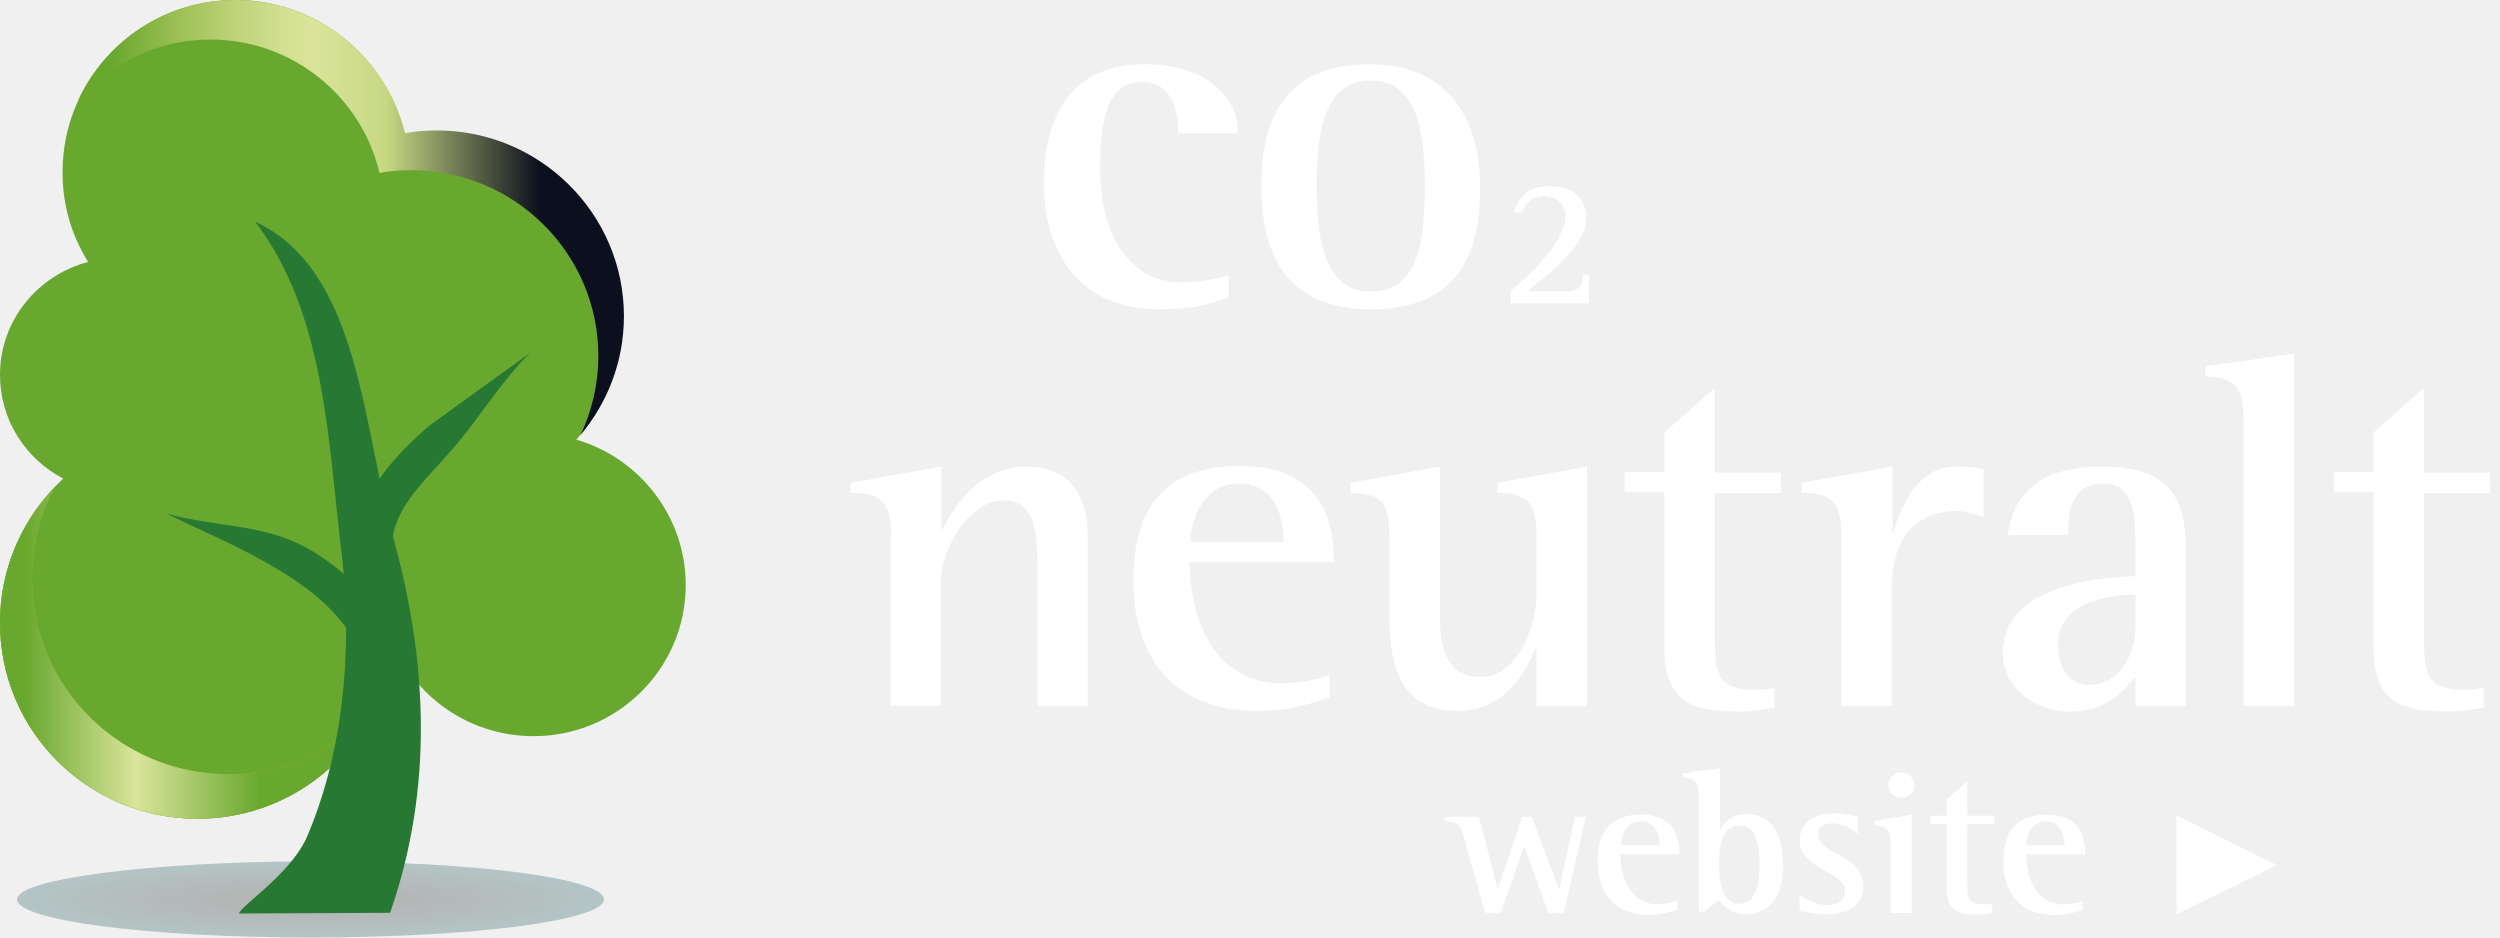
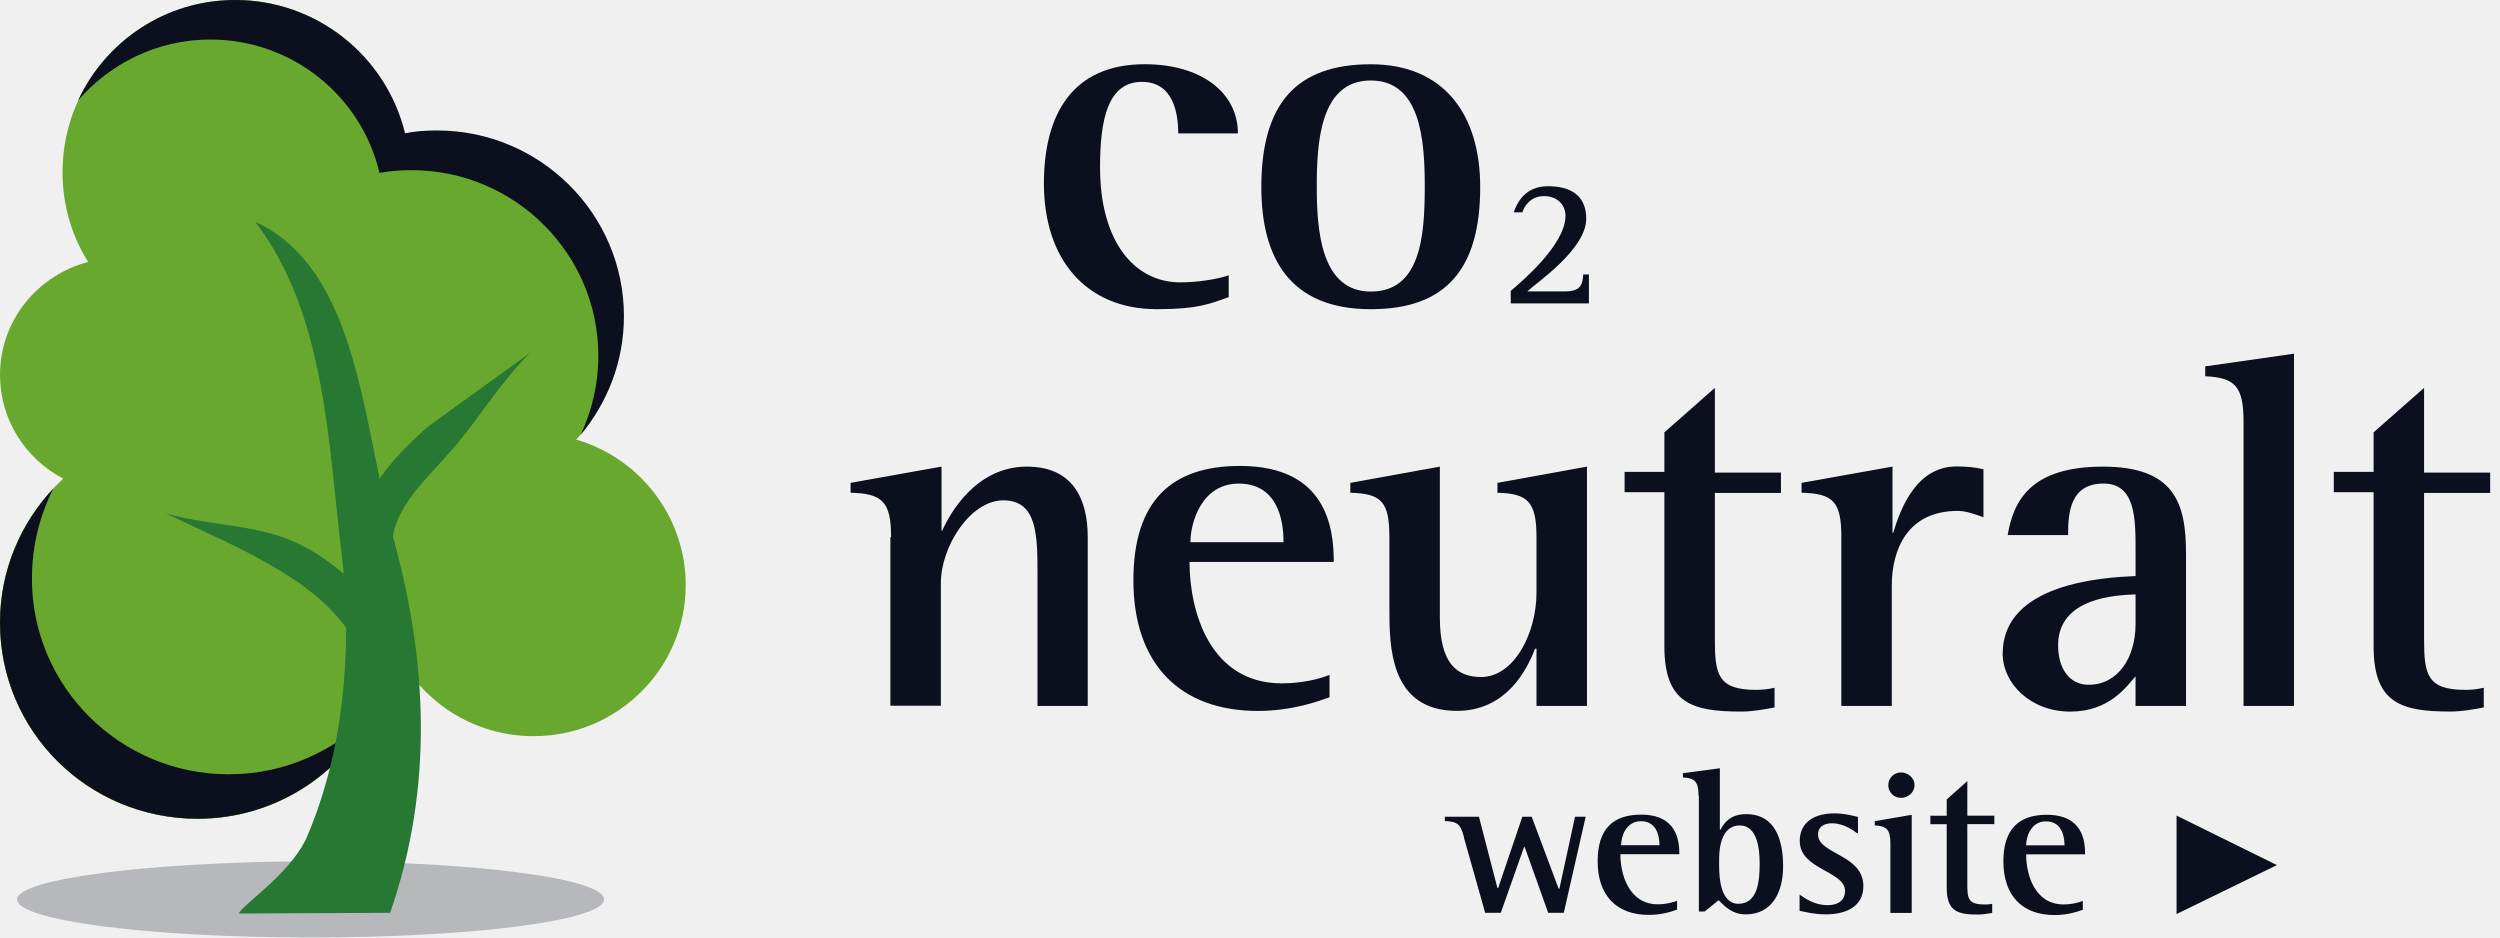
<svg xmlns="http://www.w3.org/2000/svg" xmlns:xlink="http://www.w3.org/1999/xlink" viewBox="0 0 160 60" fill="none">
-   <path d="M78.633 19.02c-1.182.407-1.9.768-4.593.768-4.548 0-7.23-3.208-7.23-8.042 0-4.428 1.82-7.636 6.458-7.636 3.593 0 5.958 1.807 5.958 4.428h-3.82c0-1.3-.318-3.298-2.32-3.298-2.183 0-2.683 2.395-2.683 5.467 0 4.744 2.183 7.364 5.14 7.364 1 0 2.32-.18 3.093-.452v1.4zm2.092-7.047c0-5.376 2.274-7.86 7.004-7.86 4.684 0 7.004 3.208 7.004 7.86 0 5.24-2.183 7.816-7.004 7.816-5.23 0-7.004-3.343-7.004-7.816zm7.004 6.687c3.183 0 3.456-3.524 3.456-6.732 0-2.982-.273-6.777-3.456-6.777-3.23 0-3.456 3.93-3.456 6.777 0 2.7.227 6.732 3.456 6.732zm8.96-.045c.637-.542 3.502-2.937 3.502-4.8 0-.768-.592-1.265-1.365-1.265-.9 0-1.273.678-1.4 1.04h-.546c.182-.542.682-1.672 2.183-1.672 1.455 0 2.456.587 2.456 2.078 0 1.943-3.138 4.066-3.775 4.654h2.4c1.046 0 1.137-.452 1.183-1.084h.363v1.852h-5.002v-.813zM57.03 34.382c0-2.26-.546-2.8-2.592-2.846v-.633l5.82-1.04v4.1h.045c.5-1.13 2.183-4.1 5.412-4.1 2.956 0 3.9 2.078 3.9 4.518v10.8H66.4v-8.358c0-2.53 0-4.8-2.183-4.8-2.138 0-4.002 2.982-4.002 5.286v7.86h-3.23V34.382h.045zM85.045 44.64c-.637.226-2.32.86-4.548.86-4.957 0-7.96-2.982-7.96-8.36 0-5.105 2.456-7.32 6.822-7.32 5.548 0 6.003 3.976 6.003 6.145H76.13c0 3.208 1.32 7.77 5.912 7.77 1.364 0 2.5-.316 3.047-.542v1.446h-.046zm-2.9-9.94c0-.723-.046-3.75-2.865-3.75-2.4 0-3.093 2.53-3.093 3.75h5.958zm16.145 6.82h-.046c-.546 1.4-1.865 3.976-5.003 3.976-4.32 0-4.32-4.202-4.32-6.55v-4.563c0-2.26-.5-2.8-2.5-2.846v-.633l5.73-1.04v9.67c0 2.937 1.1 3.795 2.638 3.795 2.092 0 3.547-2.756 3.547-5.422v-3.524c0-2.26-.546-2.8-2.5-2.846v-.633l5.73-1.04V45.18h-3.23v-3.66h-.046zm15.326 3.75c-.728.136-1.455.27-2.183.27-3.093 0-4.912-.497-4.912-4.157V31.5h-2.547v-1.3h2.547v-2.53l3.23-2.846v5.422h4.23v1.3h-4.23v9.352c0 2.26.182 3.253 2.638 3.253.4 0 .82-.045 1.182-.136v1.265h.046zm4.23-10.888c0-2.26-.5-2.8-2.546-2.846v-.633l5.82-1.04V34.1h.045c.455-1.5 1.456-4.247 4.048-4.247.6 0 1.182.045 1.728.18v3.072c-.5-.18-1.1-.407-1.637-.407-3.275 0-4.23 2.53-4.23 4.8v7.68h-3.23V34.382zm18.83 8.9c-.592.678-1.683 2.26-4.184 2.26-2.547 0-4.32-1.807-4.32-3.705 0-4.518 6.458-4.88 8.505-4.97V35.24c0-2.033 0-4.292-2.047-4.292-2.137 0-2.274 1.852-2.274 3.298h-3.865c.363-2.123 1.4-4.382 6.094-4.382 4.593 0 5.32 2.35 5.32 5.557v9.76h-3.23v-1.898zm0-5.24c-1.183.045-4.957.18-4.957 3.253 0 1.5.727 2.53 1.955 2.53 1.865 0 3.002-1.717 3.002-3.886v-1.898zm6.912-11.025c0-2.304-.545-2.846-2.455-2.937v-.632l5.684-.813V45.18h-3.23V27.018zm15.418 18.252c-.728.136-1.456.27-2.183.27-3.093 0-4.912-.497-4.912-4.157V31.5h-2.547v-1.3h2.547v-2.53l3.23-2.846v5.422h4.23v1.3h-4.23v9.352c0 2.26.182 3.253 2.638 3.253a4.99 4.99 0 0 0 1.182-.136v1.265h.046zm-65.308 8.314c-.227-.813-.364-.994-1.228-1.04v-.27h2.183l1.183 4.563h.046l1.546-4.563h.6l1.728 4.608h.045l1-4.608h.682l-1.4 6.145h-1l-1.5-4.202h-.046L96.05 58.42h-1l-1.364-4.834zm13.69 4.61c-.273.1-.955.36-1.864.36-2.047 0-3.275-1.22-3.275-3.434 0-2.078 1-2.982 2.774-2.982 2.274 0 2.456 1.627 2.456 2.53h-3.775c0 1.3.546 3.208 2.4 3.208.546 0 1-.136 1.228-.226v.542h.045zm-1.182-4.1c0-.316-.046-1.536-1.183-1.536-1 0-1.273 1.04-1.273 1.536h2.456zm2.5-3.163c0-.904-.228-1.13-1-1.175v-.27l2.365-.316v3.93h.046c.227-.452.636-.994 1.637-.994 1.9 0 2.365 1.717 2.365 3.343s-.682 3.072-2.4 3.072c-.9 0-1.4-.587-1.728-.904l-.9.723h-.364v-7.4zm1.32 4.563c0 .678.1 2.35 1.228 2.35 1.273 0 1.364-1.536 1.364-2.575 0-.904-.136-2.44-1.273-2.44s-1.32 1.355-1.32 2.123v.542zm8.822-2.17c-.182-.136-.82-.633-1.592-.633-.4 0-.9.136-.9.723 0 1.265 2.9 1.265 2.9 3.298 0 1.3-1.092 1.807-2.4 1.807-.82 0-1.4-.18-1.683-.226v-1.04c.364.27 1 .678 1.774.678.818 0 1.136-.407 1.136-.904 0-1.3-2.9-1.355-2.9-3.208 0-.95.637-1.762 2.228-1.762.682 0 1.274.18 1.5.226v1.04h-.045zm2.137.677c0-.904-.227-1.13-1-1.175v-.27l2.365-.407v6.28h-1.365V54zm-.136-3.75c0-.452.364-.813.818-.813s.864.36.864.813-.4.813-.864.813a.81.81 0 0 1-.818-.813zm6.64 8.18c-.273.045-.6.1-.9.1-1.273 0-2-.18-2-1.717v-4.066h-1.046v-.542h1.046v-1.04l1.32-1.175v2.214h1.728v.542h-1.728v3.84c0 .904.046 1.3 1.092 1.3.136 0 .318 0 .5-.045v.587zm5.867-.227c-.273.1-.955.36-1.865.36-2.046 0-3.274-1.22-3.274-3.434 0-2.078 1-2.982 2.774-2.982 2.274 0 2.456 1.627 2.456 2.53h-3.775c0 1.3.546 3.208 2.4 3.208a3.46 3.46 0 0 0 1.228-.226v.542h.046zm-1.228-4.1c0-.316-.046-1.536-1.183-1.536-1 0-1.273 1.04-1.273 1.536h2.456zm7.184-1.9l6.413 3.163L139.3 58.5v-6.325z" fill="#fff" />
-   <path opacity=".25" d="M1.09 57.56c0 1.355 8.414 2.44 18.783 2.44s18.783-1.084 18.783-2.44-8.414-2.44-18.783-2.44c-10.37.045-18.783 1.13-18.783 2.44z" fill="url(#A)" />
+   <path d="M78.633 19.02c-1.182.407-1.9.768-4.593.768-4.548 0-7.23-3.208-7.23-8.042 0-4.428 1.82-7.636 6.458-7.636 3.593 0 5.958 1.807 5.958 4.428h-3.82c0-1.3-.318-3.298-2.32-3.298-2.183 0-2.683 2.395-2.683 5.467 0 4.744 2.183 7.364 5.14 7.364 1 0 2.32-.18 3.093-.452v1.4zm2.092-7.047c0-5.376 2.274-7.86 7.004-7.86 4.684 0 7.004 3.208 7.004 7.86 0 5.24-2.183 7.816-7.004 7.816-5.23 0-7.004-3.343-7.004-7.816zm7.004 6.687c3.183 0 3.456-3.524 3.456-6.732 0-2.982-.273-6.777-3.456-6.777-3.23 0-3.456 3.93-3.456 6.777 0 2.7.227 6.732 3.456 6.732zm8.96-.045c.637-.542 3.502-2.937 3.502-4.8 0-.768-.592-1.265-1.365-1.265-.9 0-1.273.678-1.4 1.04h-.546c.182-.542.682-1.672 2.183-1.672 1.455 0 2.456.587 2.456 2.078 0 1.943-3.138 4.066-3.775 4.654h2.4c1.046 0 1.137-.452 1.183-1.084h.363v1.852h-5.002v-.813zM57.03 34.382c0-2.26-.546-2.8-2.592-2.846v-.633l5.82-1.04v4.1h.045c.5-1.13 2.183-4.1 5.412-4.1 2.956 0 3.9 2.078 3.9 4.518v10.8H66.4v-8.358c0-2.53 0-4.8-2.183-4.8-2.138 0-4.002 2.982-4.002 5.286v7.86h-3.23V34.382h.045zM85.045 44.64c-.637.226-2.32.86-4.548.86-4.957 0-7.96-2.982-7.96-8.36 0-5.105 2.456-7.32 6.822-7.32 5.548 0 6.003 3.976 6.003 6.145H76.13c0 3.208 1.32 7.77 5.912 7.77 1.364 0 2.5-.316 3.047-.542v1.446h-.046zm-2.9-9.94c0-.723-.046-3.75-2.865-3.75-2.4 0-3.093 2.53-3.093 3.75h5.958zm16.145 6.82h-.046c-.546 1.4-1.865 3.976-5.003 3.976-4.32 0-4.32-4.202-4.32-6.55v-4.563c0-2.26-.5-2.8-2.5-2.846v-.633l5.73-1.04v9.67c0 2.937 1.1 3.795 2.638 3.795 2.092 0 3.547-2.756 3.547-5.422v-3.524c0-2.26-.546-2.8-2.5-2.846v-.633l5.73-1.04V45.18h-3.23v-3.66h-.046zm15.326 3.75c-.728.136-1.455.27-2.183.27-3.093 0-4.912-.497-4.912-4.157V31.5h-2.547v-1.3h2.547v-2.53l3.23-2.846v5.422h4.23v1.3h-4.23v9.352c0 2.26.182 3.253 2.638 3.253.4 0 .82-.045 1.182-.136v1.265h.046zm4.23-10.888c0-2.26-.5-2.8-2.546-2.846v-.633l5.82-1.04V34.1h.045c.455-1.5 1.456-4.247 4.048-4.247.6 0 1.182.045 1.728.18v3.072c-.5-.18-1.1-.407-1.637-.407-3.275 0-4.23 2.53-4.23 4.8v7.68h-3.23V34.382zm18.83 8.9c-.592.678-1.683 2.26-4.184 2.26-2.547 0-4.32-1.807-4.32-3.705 0-4.518 6.458-4.88 8.505-4.97V35.24c0-2.033 0-4.292-2.047-4.292-2.137 0-2.274 1.852-2.274 3.298h-3.865c.363-2.123 1.4-4.382 6.094-4.382 4.593 0 5.32 2.35 5.32 5.557v9.76h-3.23v-1.898zm0-5.24c-1.183.045-4.957.18-4.957 3.253 0 1.5.727 2.53 1.955 2.53 1.865 0 3.002-1.717 3.002-3.886v-1.898zm6.912-11.025c0-2.304-.545-2.846-2.455-2.937v-.632l5.684-.813V45.18h-3.23V27.018zm15.418 18.252c-.728.136-1.456.27-2.183.27-3.093 0-4.912-.497-4.912-4.157V31.5h-2.547v-1.3h2.547v-2.53l3.23-2.846v5.422h4.23v1.3h-4.23v9.352c0 2.26.182 3.253 2.638 3.253a4.99 4.99 0 0 0 1.182-.136v1.265h.046zm-65.308 8.314c-.227-.813-.364-.994-1.228-1.04v-.27h2.183l1.183 4.563h.046l1.546-4.563h.6l1.728 4.608h.045l1-4.608h.682l-1.4 6.145h-1l-1.5-4.202h-.046L96.05 58.42h-1l-1.364-4.834zm13.69 4.61c-.273.1-.955.36-1.864.36-2.047 0-3.275-1.22-3.275-3.434 0-2.078 1-2.982 2.774-2.982 2.274 0 2.456 1.627 2.456 2.53h-3.775c0 1.3.546 3.208 2.4 3.208.546 0 1-.136 1.228-.226v.542h.045zm-1.182-4.1c0-.316-.046-1.536-1.183-1.536-1 0-1.273 1.04-1.273 1.536h2.456zm2.5-3.163c0-.904-.228-1.13-1-1.175v-.27l2.365-.316v3.93h.046c.227-.452.636-.994 1.637-.994 1.9 0 2.365 1.717 2.365 3.343s-.682 3.072-2.4 3.072c-.9 0-1.4-.587-1.728-.904l-.9.723h-.364v-7.4zm1.32 4.563c0 .678.1 2.35 1.228 2.35 1.273 0 1.364-1.536 1.364-2.575 0-.904-.136-2.44-1.273-2.44s-1.32 1.355-1.32 2.123v.542zm8.822-2.17c-.182-.136-.82-.633-1.592-.633-.4 0-.9.136-.9.723 0 1.265 2.9 1.265 2.9 3.298 0 1.3-1.092 1.807-2.4 1.807-.82 0-1.4-.18-1.683-.226v-1.04c.364.27 1 .678 1.774.678.818 0 1.136-.407 1.136-.904 0-1.3-2.9-1.355-2.9-3.208 0-.95.637-1.762 2.228-1.762.682 0 1.274.18 1.5.226v1.04h-.045zm2.137.677c0-.904-.227-1.13-1-1.175v-.27l2.365-.407v6.28h-1.365V54zm-.136-3.75c0-.452.364-.813.818-.813s.864.36.864.813-.4.813-.864.813a.81.81 0 0 1-.818-.813zm6.64 8.18c-.273.045-.6.1-.9.1-1.273 0-2-.18-2-1.717v-4.066h-1.046v-.542h1.046v-1.04l1.32-1.175v2.214h1.728v.542h-1.728v3.84c0 .904.046 1.3 1.092 1.3.136 0 .318 0 .5-.045v.587zm5.867-.227c-.273.1-.955.36-1.865.36-2.046 0-3.274-1.22-3.274-3.434 0-2.078 1-2.982 2.774-2.982 2.274 0 2.456 1.627 2.456 2.53h-3.775c0 1.3.546 3.208 2.4 3.208a3.46 3.46 0 0 0 1.228-.226v.542h.046zm-1.228-4.1c0-.316-.046-1.536-1.183-1.536-1 0-1.273 1.04-1.273 1.536h2.456zm7.184-1.9l6.413 3.163L139.3 58.5v-6.325z" fill="#0c0f1e" />
+   <path opacity=".25" d="M1.09 57.56c0 1.355 8.414 2.44 18.783 2.44s18.783-1.084 18.783-2.44-8.414-2.44-18.783-2.44c-10.37.045-18.783 1.13-18.783 2.44z" fill="#0c0f1e" />
  <path d="M0 39.85C0 46.807 5.64 52.4 12.643 52.4c6.503 0 11.825-4.88 12.552-11.114a9.77 9.77 0 0 0 8.959 5.828c5.367 0 9.733-4.337 9.733-9.67 0-4.382-2.956-8.132-7.004-9.307a11.73 11.73 0 0 0 3.002-7.861c0-6.55-5.367-11.883-11.96-11.883-.682 0-1.4.045-2.047.18A11.1 11.1 0 0 0 15.054 0C8.96 0 4.002 4.925 4.002 11.024c0 2.124.59 4.066 1.637 5.738C2.4 17.62 0 20.512 0 23.99c0 2.892 1.637 5.377 4.048 6.642C1.546 32.937 0 36.235 0 39.85z" fill="#69a82f" />
  <use xlink:href="#D" fill="#94c122" />
  <use xlink:href="#D" fill="url(#B)" />
-   <path d="M5.003 6.416c2.047-2.35 5.048-3.886 8.46-3.886 5.276 0 9.687 3.66 10.824 8.54.682-.136 1.364-.18 2.047-.18 6.594 0 11.96 5.33 11.96 11.883 0 1.807-.41 3.524-1.137 5.06 1.728-2.078 2.774-4.7 2.774-7.6 0-6.55-5.366-11.883-11.96-11.883-.682 0-1.4.045-2.046.18A11.2 11.2 0 0 0 15.054 0c-4.457 0-8.277 2.62-10.05 6.416zm18.555 37.4c-.182 1.446-.546 2.756-1.182 4.02A11.52 11.52 0 0 0 24.15 45a14.19 14.19 0 0 1-.591-1.175z" fill="url(#C)" />
+   <path d="M5.003 6.416c2.047-2.35 5.048-3.886 8.46-3.886 5.276 0 9.687 3.66 10.824 8.54.682-.136 1.364-.18 2.047-.18 6.594 0 11.96 5.33 11.96 11.883 0 1.807-.41 3.524-1.137 5.06 1.728-2.078 2.774-4.7 2.774-7.6 0-6.55-5.366-11.883-11.96-11.883-.682 0-1.4.045-2.046.18A11.2 11.2 0 0 0 15.054 0c-4.457 0-8.277 2.62-10.05 6.416zm18.555 37.4c-.182 1.446-.546 2.756-1.182 4.02A11.52 11.52 0 0 0 24.15 45a14.19 14.19 0 0 1-.591-1.175z" fill="#0c0f1e" />
  <g fill="#277833">
    <path d="M33.973 22.545l-6.503 4.7c-2.047 1.762-4.048 3.93-4.866 6.913l2.5.497c.182-2.26 2.183-3.976 3.866-5.92 1.728-1.988 3.093-4.337 5.003-6.2z" />
    <path d="M16.327 14.187c4.548 5.92 4.684 14.367 5.548 21.325.728 6.28.046 12.877-2.32 18.253-1.137 2.26-4.002 4.11-4.275 4.7l9.687-.045c2.82-8.087 2.32-16.13.318-23.584-2.092-7.32-2.183-17.53-8.96-20.648z" />
    <path d="M10.596 32.846c2.547.768 5.32.678 7.868 1.672 2.5.994 4.912 3.163 6.64 5.738L22.92 41.52c-.9-2.078-2.956-3.795-5.184-5.105-2.23-1.355-4.64-2.35-7.14-3.57z" />
  </g>
  <defs>
    <radialGradient id="A" cx="0" cy="0" r="1" gradientUnits="userSpaceOnUse" gradientTransform="translate(19.8757 57.5815) rotate(180) scale(18.7651 2.43243)">
      <stop offset=".292" stop-color="#000505" />
-       <stop offset="1" stop-color="#004343" />
+       <stop offset="1" stop-color="#0c0f1e" />
    </radialGradient>
    <linearGradient id="B" x1="0" y1="41.824" x2="23.842" y2="41.824" gradientUnits="userSpaceOnUse">
-       <stop offset=".067" stop-color="#69a82f" />
-       <stop offset=".365" stop-color="#dae49b" />
-       <stop offset=".697" stop-color="#69a82f" />
+       <stop offset=".067" stop-color="#0c0f1e" />
+       <stop offset=".365" stop-color="#0c0f1e" />
+       <stop offset=".697" stop-color="#0c0f1e" />
    </linearGradient>
    <linearGradient id="C" x1="5.008" y1="23.917" x2="39.902" y2="23.917" gradientUnits="userSpaceOnUse">
-       <stop offset=".062" stop-color="#69a82f" />
-       <stop offset=".182" stop-color="#9dbf55" />
-       <stop offset=".293" stop-color="#c0d37b" />
-       <stop offset=".38" stop-color="#d3e092" />
-       <stop offset=".433" stop-color="#dae49b" />
-       <stop offset=".565" stop-color="#c7d883" />
+       <stop offset=".062" stop-color="##0c0f1e" />
+       <stop offset=".182" stop-color="##0c0f1e" />
+       <stop offset=".293" stop-color="#0c0f1e" />
+       <stop offset=".38" stop-color="#0c0f1e" />
+       <stop offset=".433" stop-color="##0c0f1e" />
+       <stop offset=".565" stop-color="#0c0f1e" />
      <stop offset=".846" stop-color="#0c0f1e" />
      <stop offset="1" stop-color="#0c0f1e" />
    </linearGradient>
    <path id="D" d="M3.456 31.22C1.32 33.48 0 36.506 0 39.85 0 46.807 5.64 52.4 12.643 52.4c4.866 0 9.096-2.756 11.188-6.777-2.32 2.395-5.548 3.93-9.187 3.93-6.958 0-12.598-5.602-12.598-12.515 0-2.123.5-4.066 1.4-5.828z" />
  </defs>
</svg>
